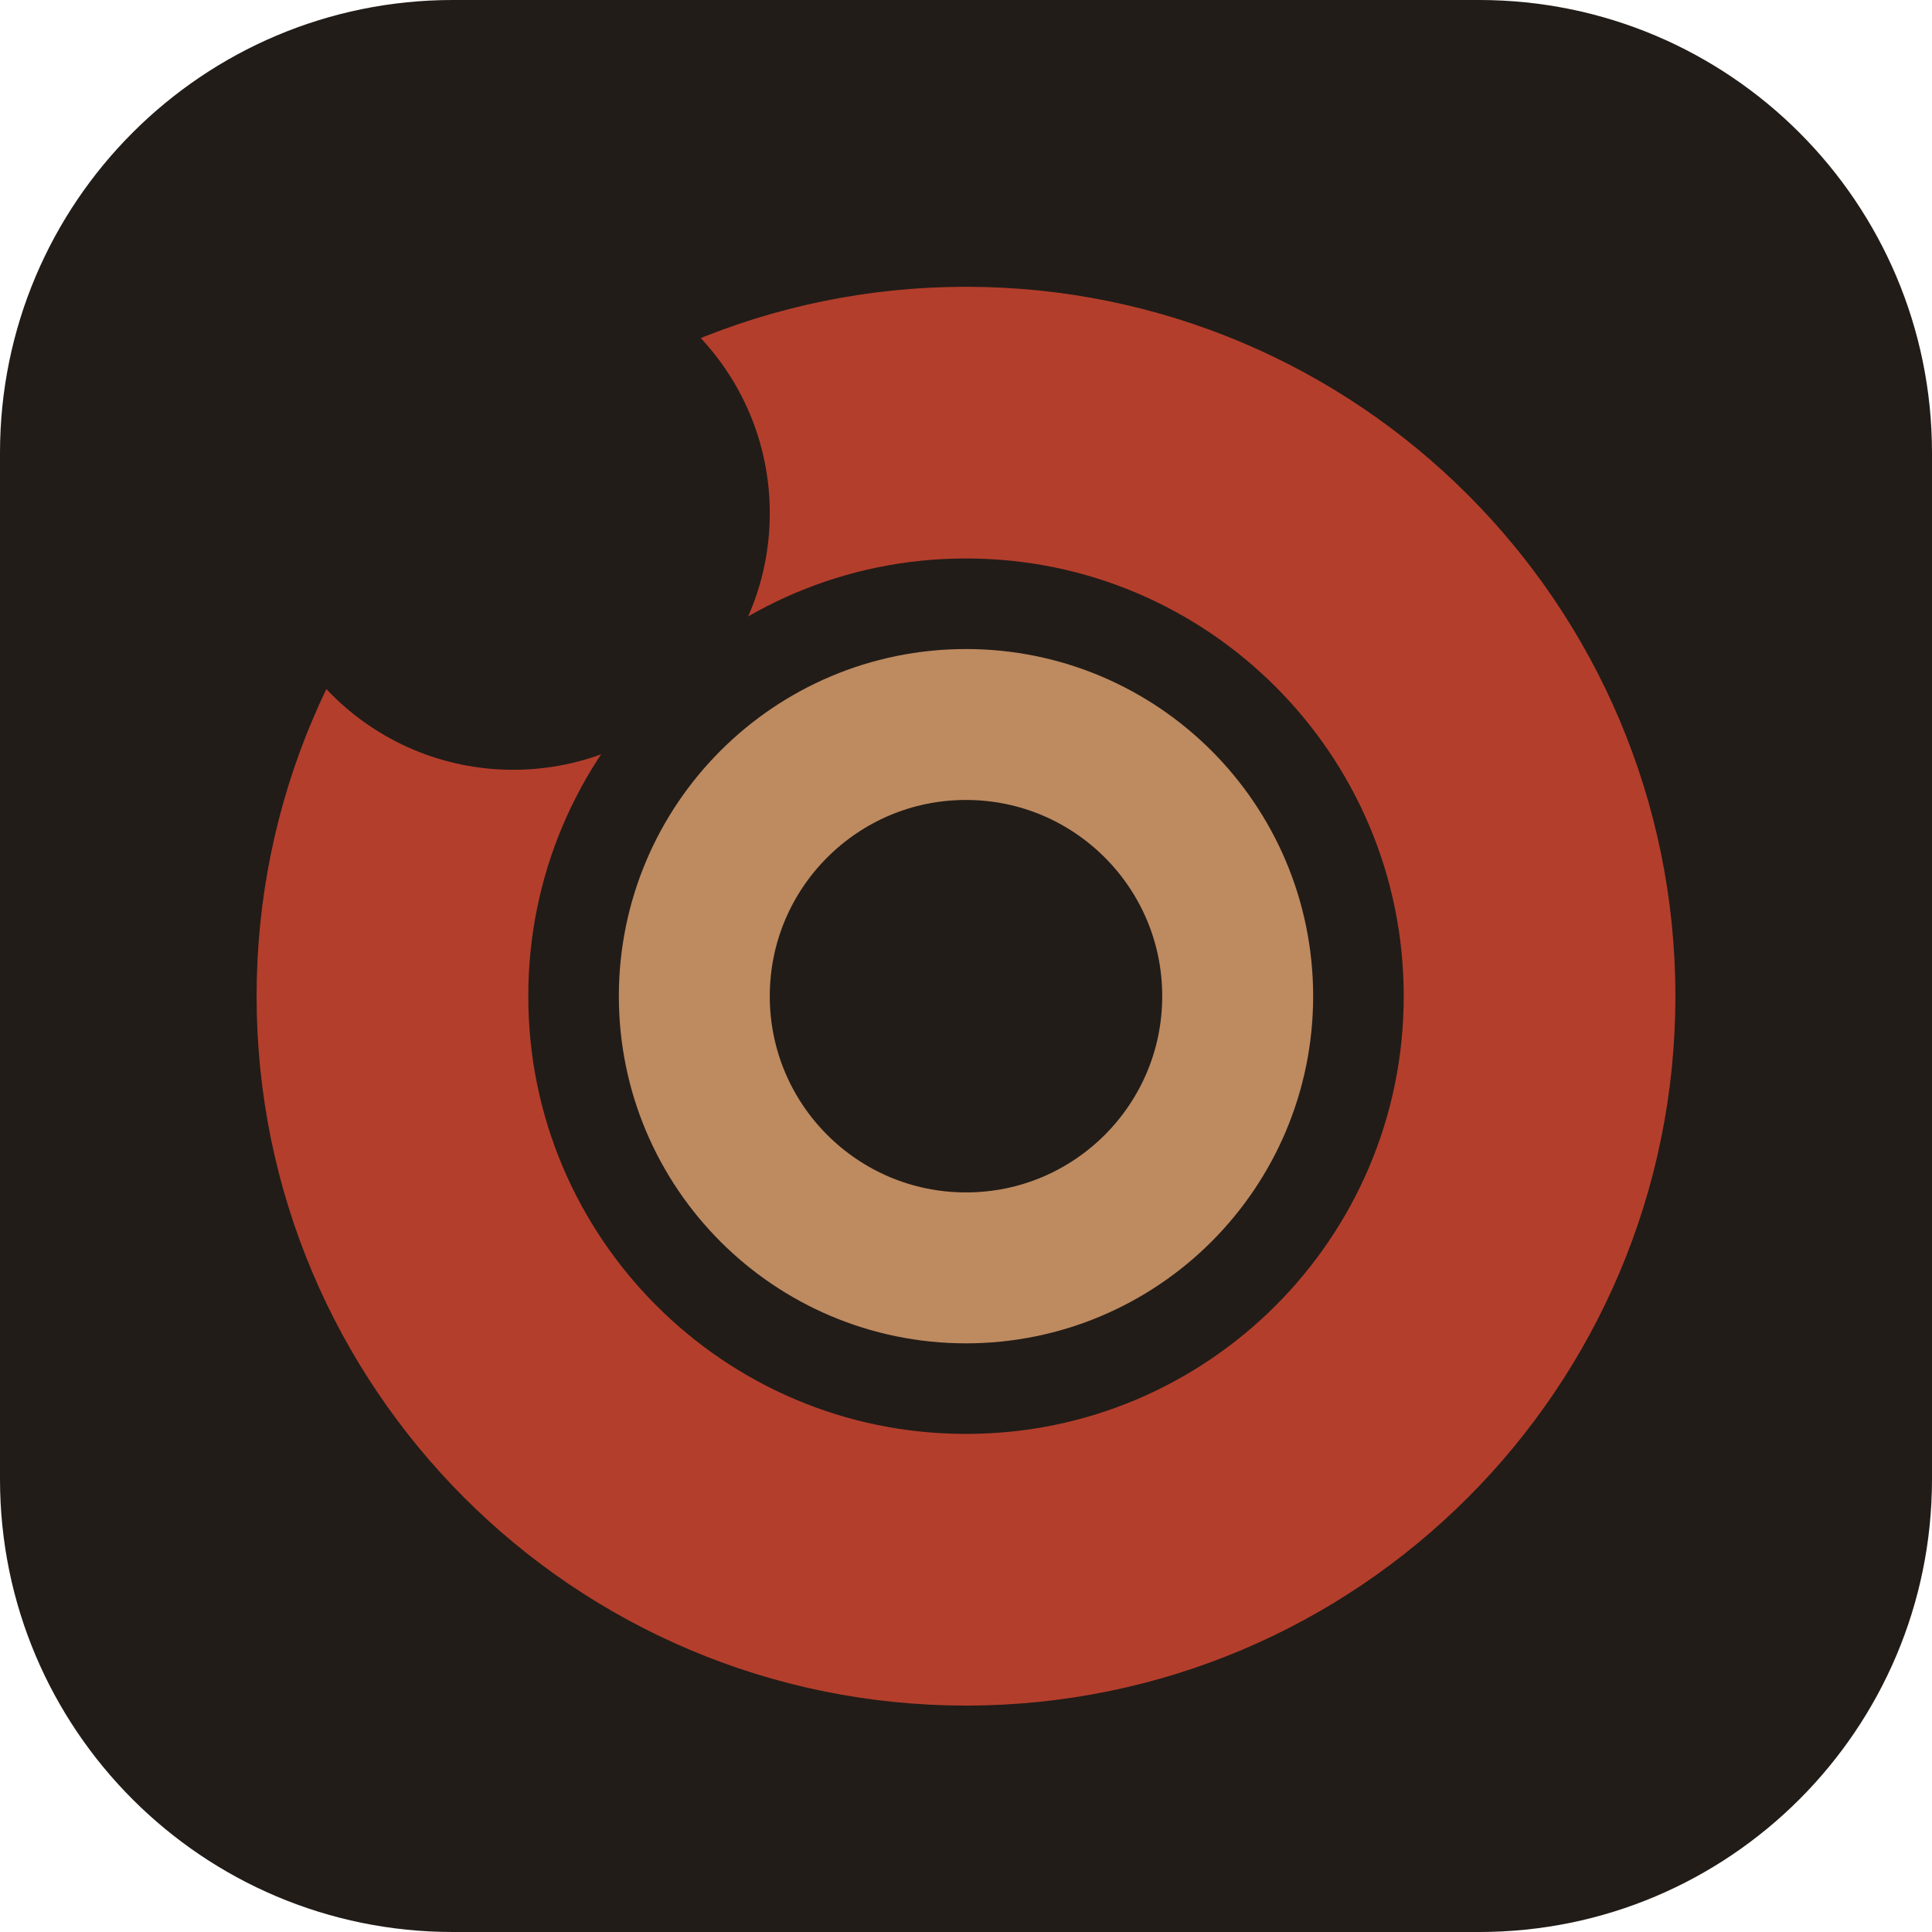
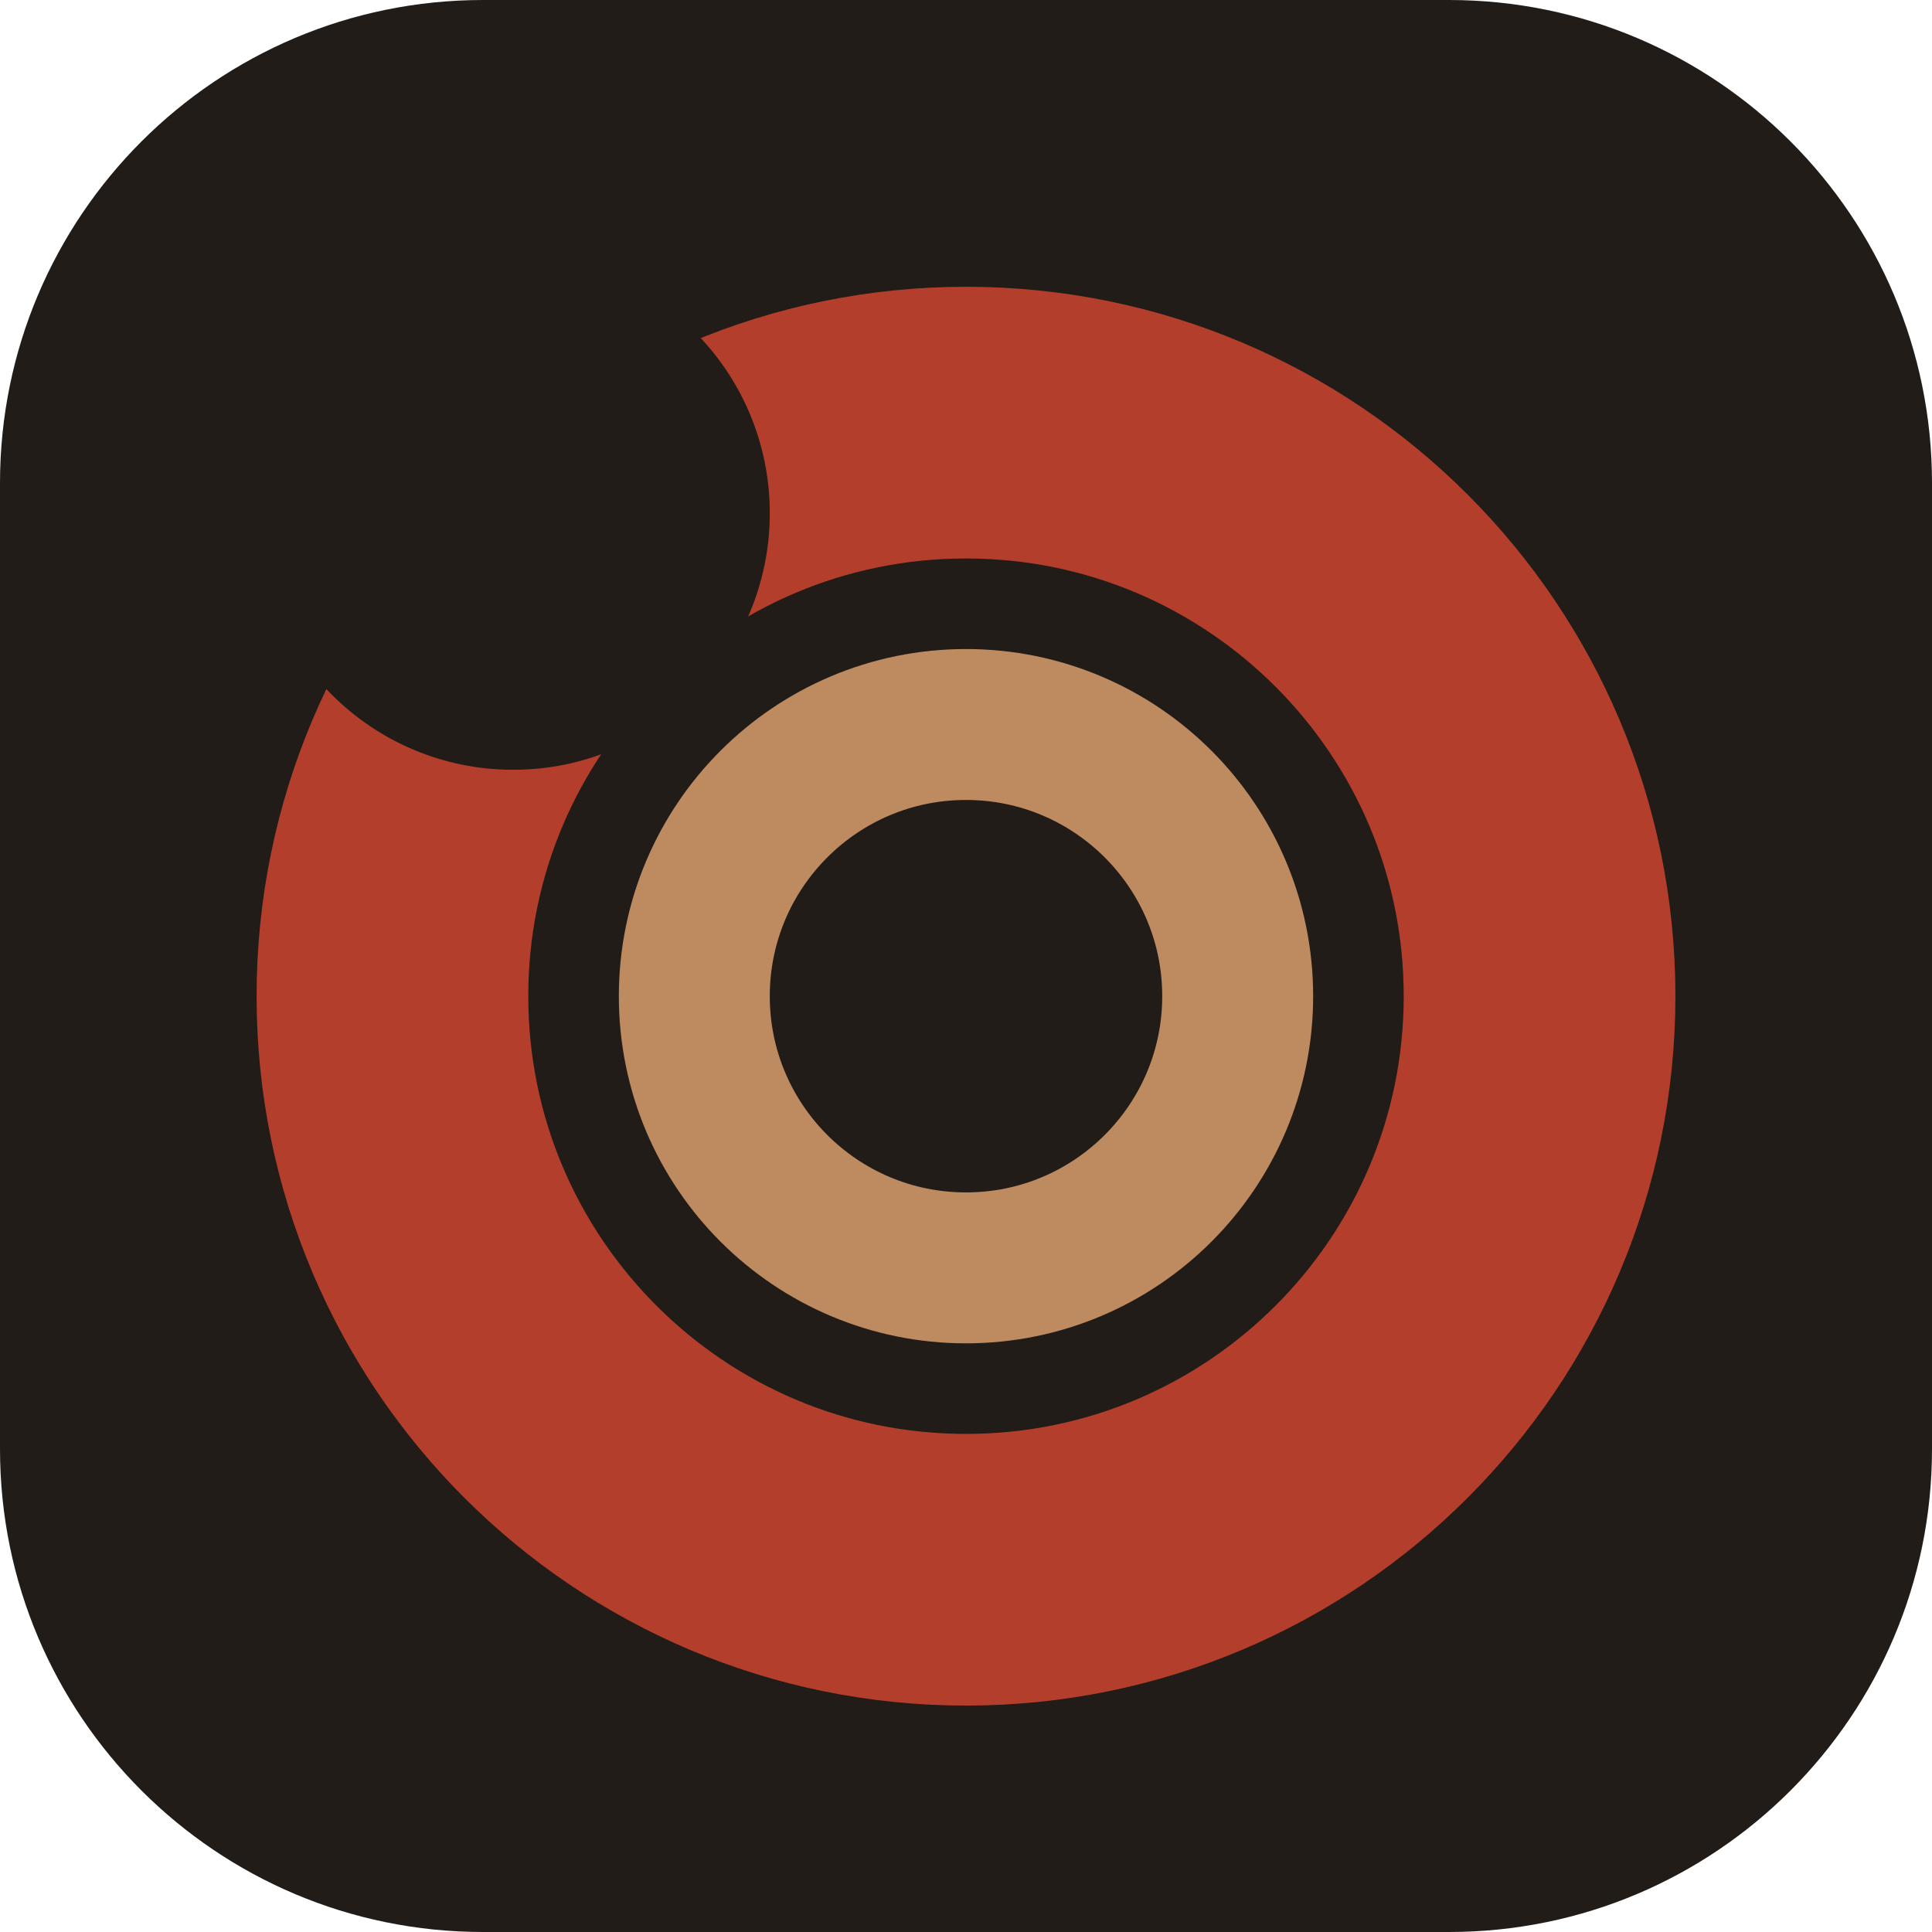
<svg xmlns="http://www.w3.org/2000/svg" viewBox="0 0 64 64" width="64" height="64" role="img" aria-label="nom-nom">
-   <rect width="64" height="64" rx="15" fill="#211C18" />
+   <rect width="64" height="64" rx="16" fill="#211C18" />
  <circle cx="32" cy="33" r="19" fill="none" stroke="#B43E2C" stroke-width="9" />
  <circle cx="32" cy="33" r="9" fill="none" stroke="#BE8A60" stroke-width="5" />
  <circle cx="17" cy="17" r="8.5" fill="#211C18" />
</svg>
